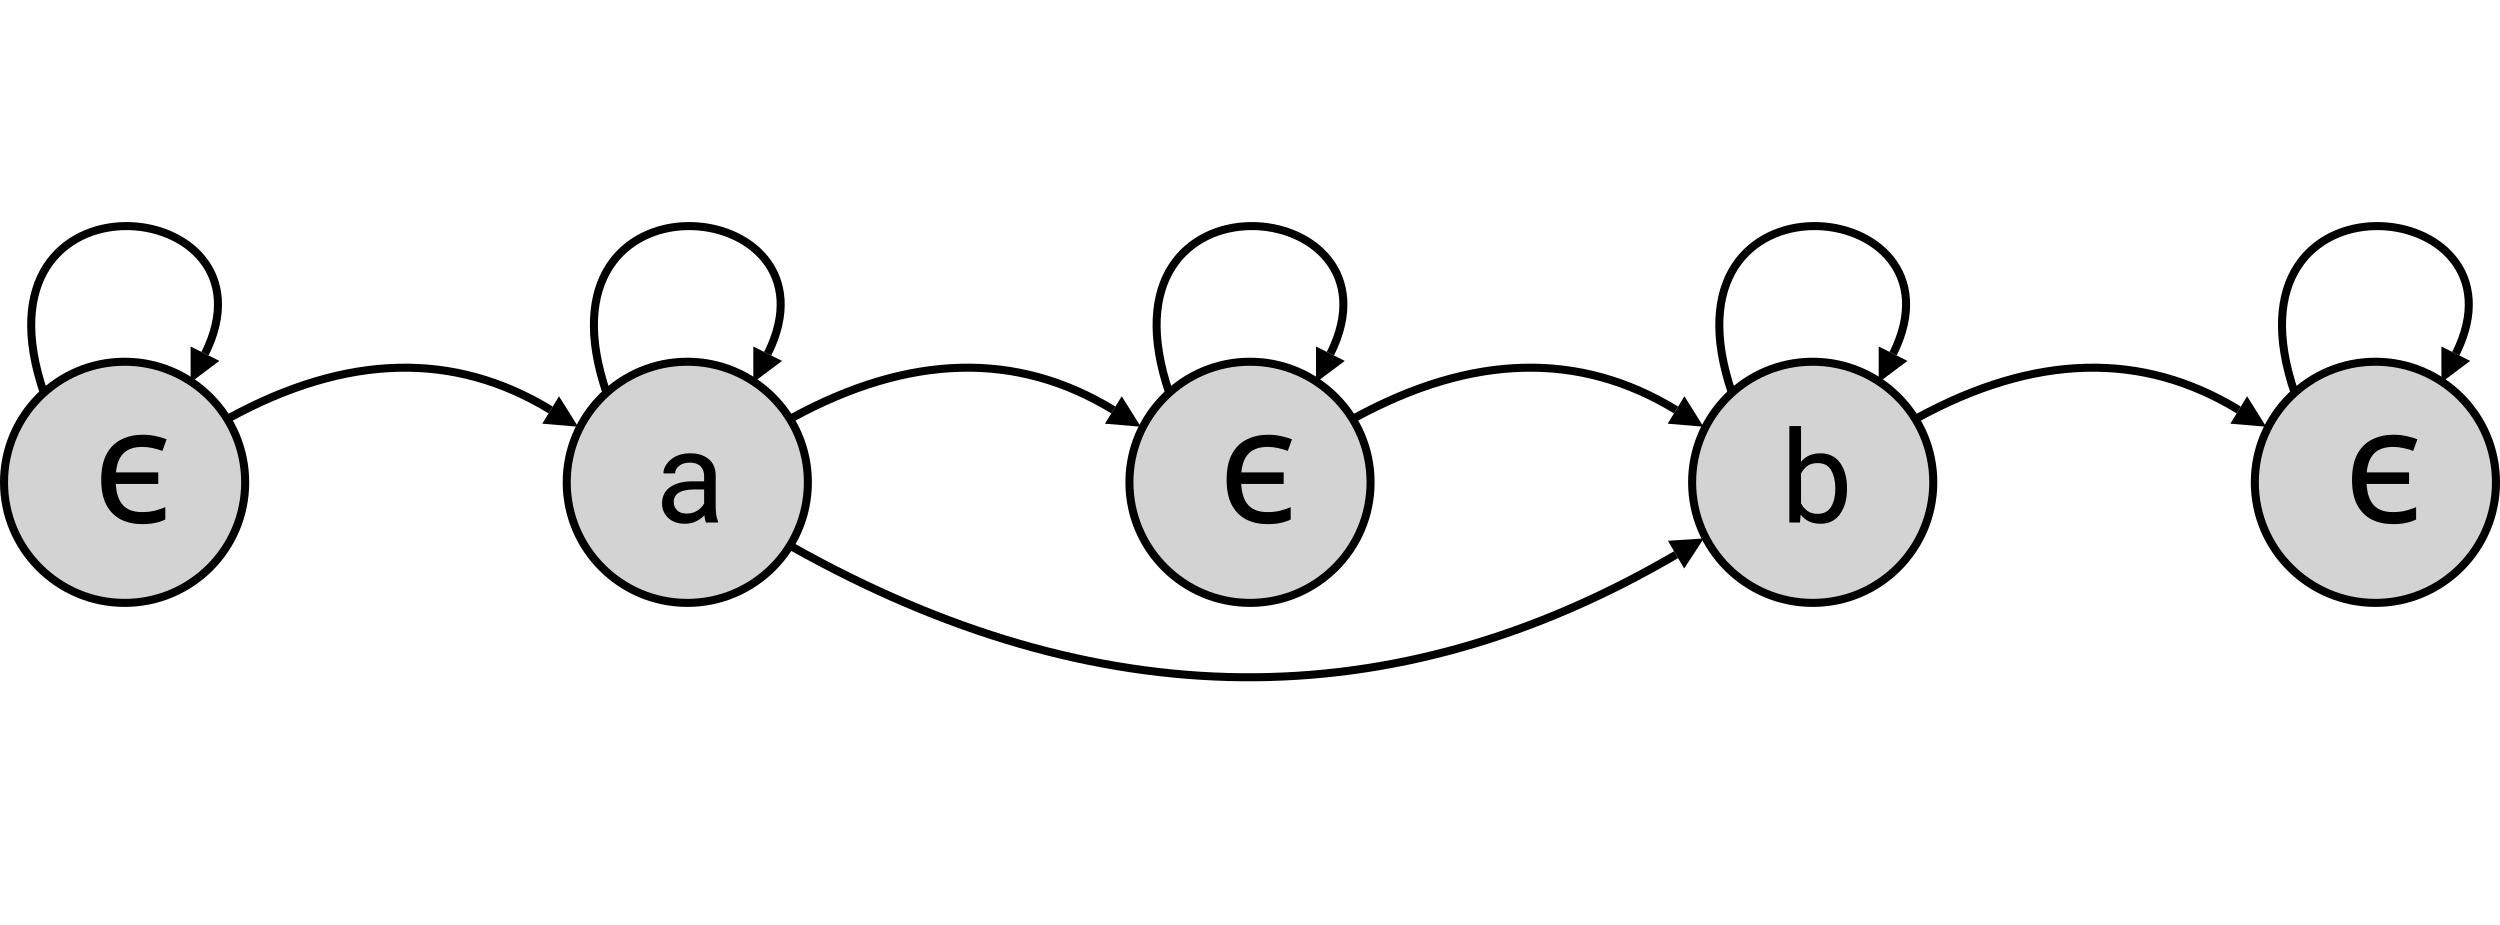
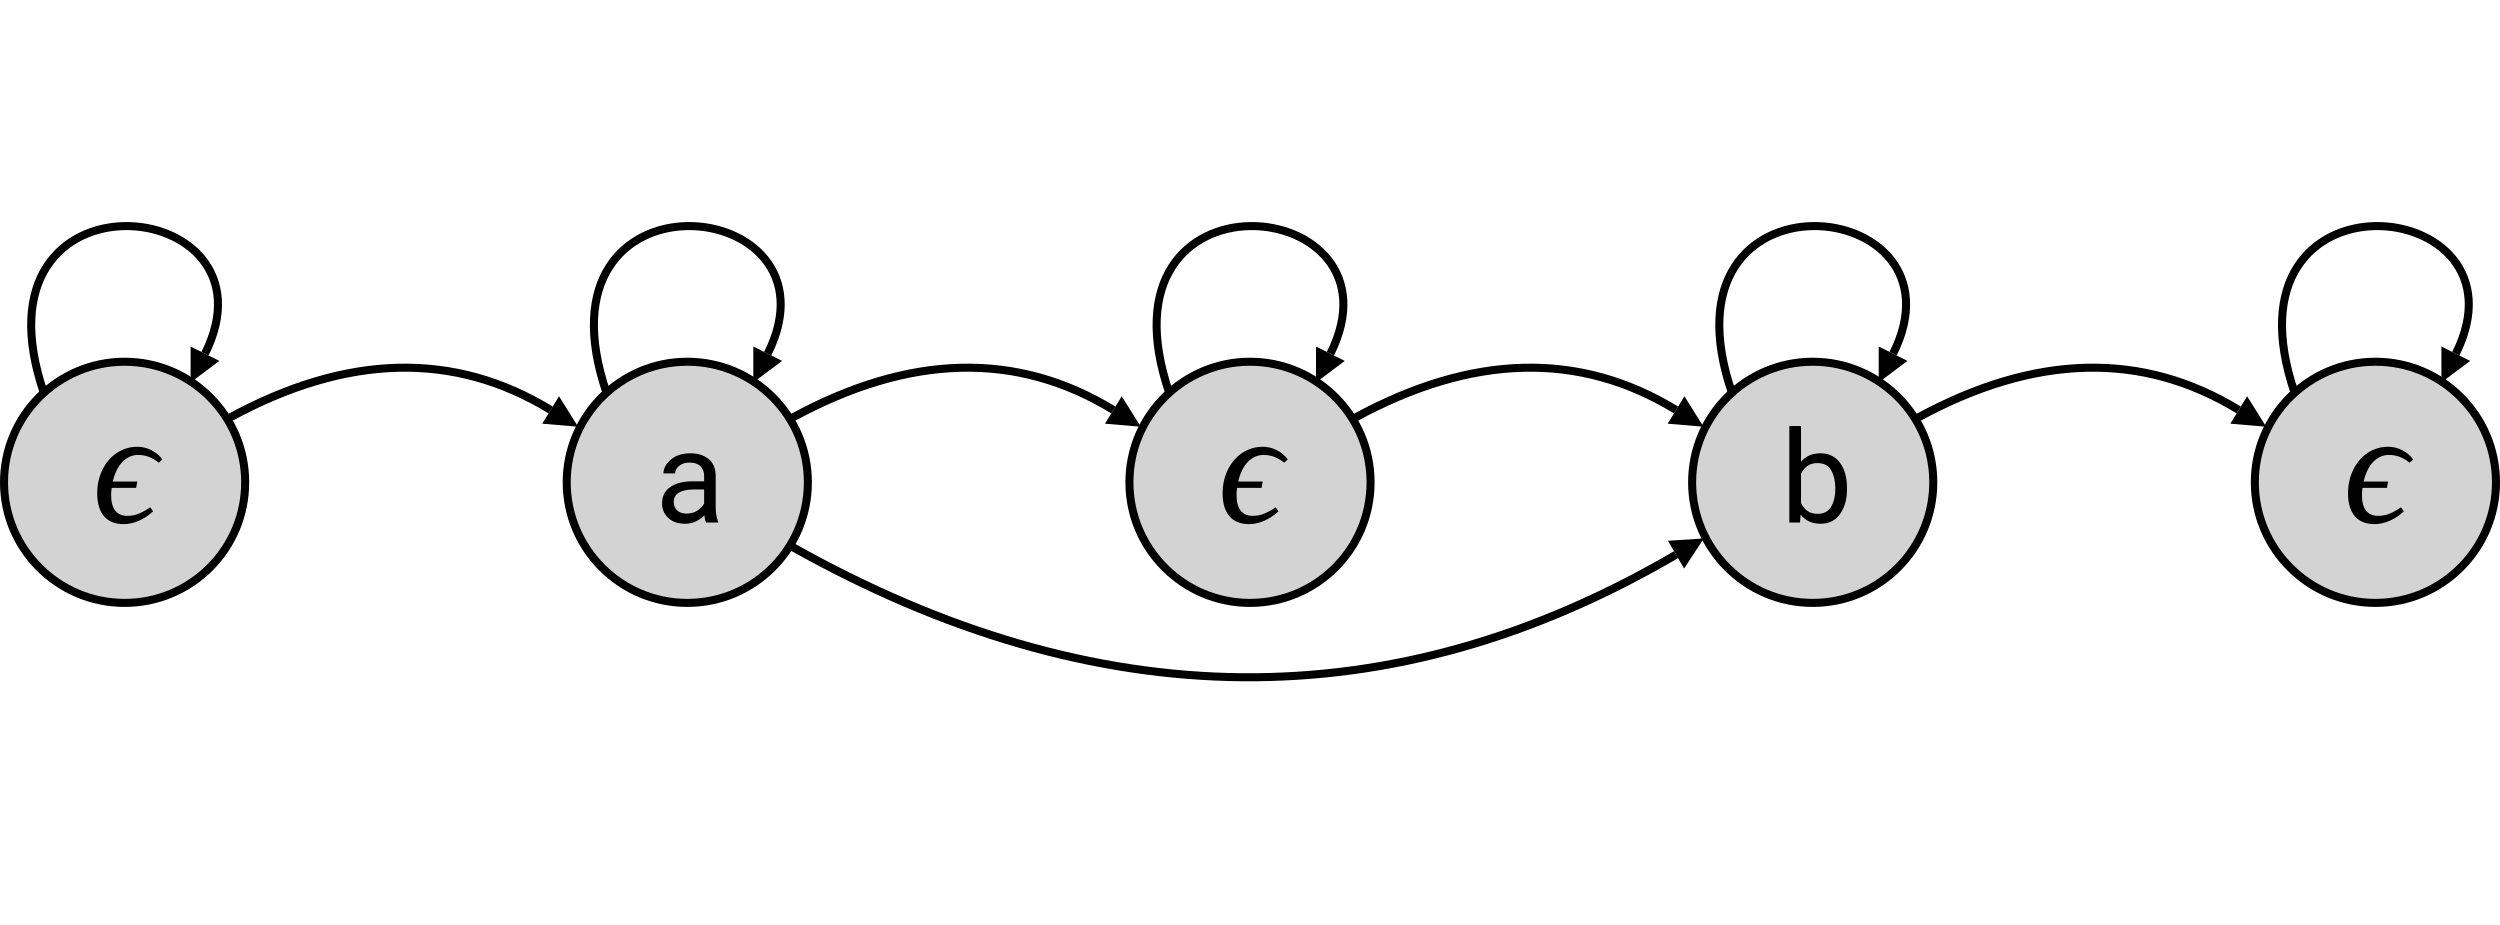
<svg xmlns="http://www.w3.org/2000/svg" height="115" width="311" id="svg" version="1.1">
  <defs id="defs7">
    <style type="text/css" id="style5">
  svg {
    font: 400 16px/1.55em -apple-system, BlinkMacSystemFont, "Roboto", Helvetica, sans-serif;
  }
+     .math-font {
+        font-family:"Times New Roman",Times,serif;
+        font-style:italic;
+     }
+ 
  </style>
  </defs>
  <g id="g884" transform="translate(-34.5, 10)">
    <marker orient="auto" markerHeight="6" markerWidth="4" markerUnits="strokeWidth" refY="5" refX="0" viewBox="0 0 10 10" id="triangle">
      <path id="path2" d="M 0,0 10,5 0,10 Z" />
    </marker>
    <circle id="circle9" r="15" cy="50" cx="50" style="fill:#d3d3d3;stroke:#000000;stroke-width:1" />
    <circle id="circle11" r="15" cy="50" cx="120" style="fill:#d3d3d3;stroke:#000000;stroke-width:1" />
    <circle id="circle13" r="15" cy="50" cx="190" style="fill:#d3d3d3;stroke:#000000;stroke-width:1" />
    <circle id="circle15" r="15" cy="50" cx="260" style="fill:#d3d3d3;stroke:#000000;stroke-width:1" />
    <circle id="circle17" r="15" cy="50" cx="330" style="fill:#d3d3d3;stroke:#000000;stroke-width:1" />
-     <text id="text19" font-size="20px" y="55" x="46" style="font-size:20px;font-family:STIXGeneral-Italic">ϵ</text>
+     <text id="text19" font-size="20px" y="55" x="46" class="math-font" style="font-size:20px;">ϵ</text>
    <text id="text21" y="55" x="116">a</text>
-     <text id="text23" font-size="20px" y="55" x="186" style="font-size:20px;font-family:STIXGeneral-Italic">ϵ</text>
+     <text id="text23" font-size="20px" y="55" x="186" class="math-font" style="font-size:20px;">ϵ</text>
    <text id="text25" y="55" x="256">b</text>
-     <text id="text27" font-size="20px" y="55" x="326" style="font-size:20px;font-family:STIXGeneral-Italic">ϵ</text>
+     <text id="text27" font-size="20px" y="55" x="326" class="math-font" style="font-size:20px;">ϵ</text>
    <path style="fill:none;stroke:#000000;marker-end:url(#triangle)" id="path29" d="M 40,39 C 30,10 70,14 60,34" />
    <path style="fill:none;stroke:#000000;marker-end:url(#triangle)" id="path31" d="M 63,42 Q 85,30 103,41" />
    <path style="fill:none;stroke:#000000;marker-end:url(#triangle)" id="path33" d="M 110,39 C 100,10 140,14 130,34" />
    <path style="fill:none;stroke:#000000;marker-end:url(#triangle)" id="path35" d="m 133,42 q 22,-12 40,-1" />
    <path style="fill:none;stroke:#000000;marker-end:url(#triangle)" id="path37" d="M 180,39 C 170,10 210,14 200,34" />
    <path style="fill:none;stroke:#000000;marker-end:url(#triangle)" id="path39" d="m 203,42 q 22,-12 40,-1" />
    <path style="fill:none;stroke:#000000;marker-end:url(#triangle)" id="path41" d="M 250,39 C 240,10 280,14 270,34" />
    <path style="fill:none;stroke:#000000;marker-end:url(#triangle)" id="path43" d="m 273,42 q 22,-12 40,-1" />
    <path style="fill:none;stroke:#000000;marker-end:url(#triangle)" id="path45" d="M 320,39 C 310,10 350,14 340,34" />
    <path style="fill:none;stroke:#000000;marker-end:url(#triangle)" id="path47" d="m 133,58 q 57,32 110,1" />
  </g>
</svg>
